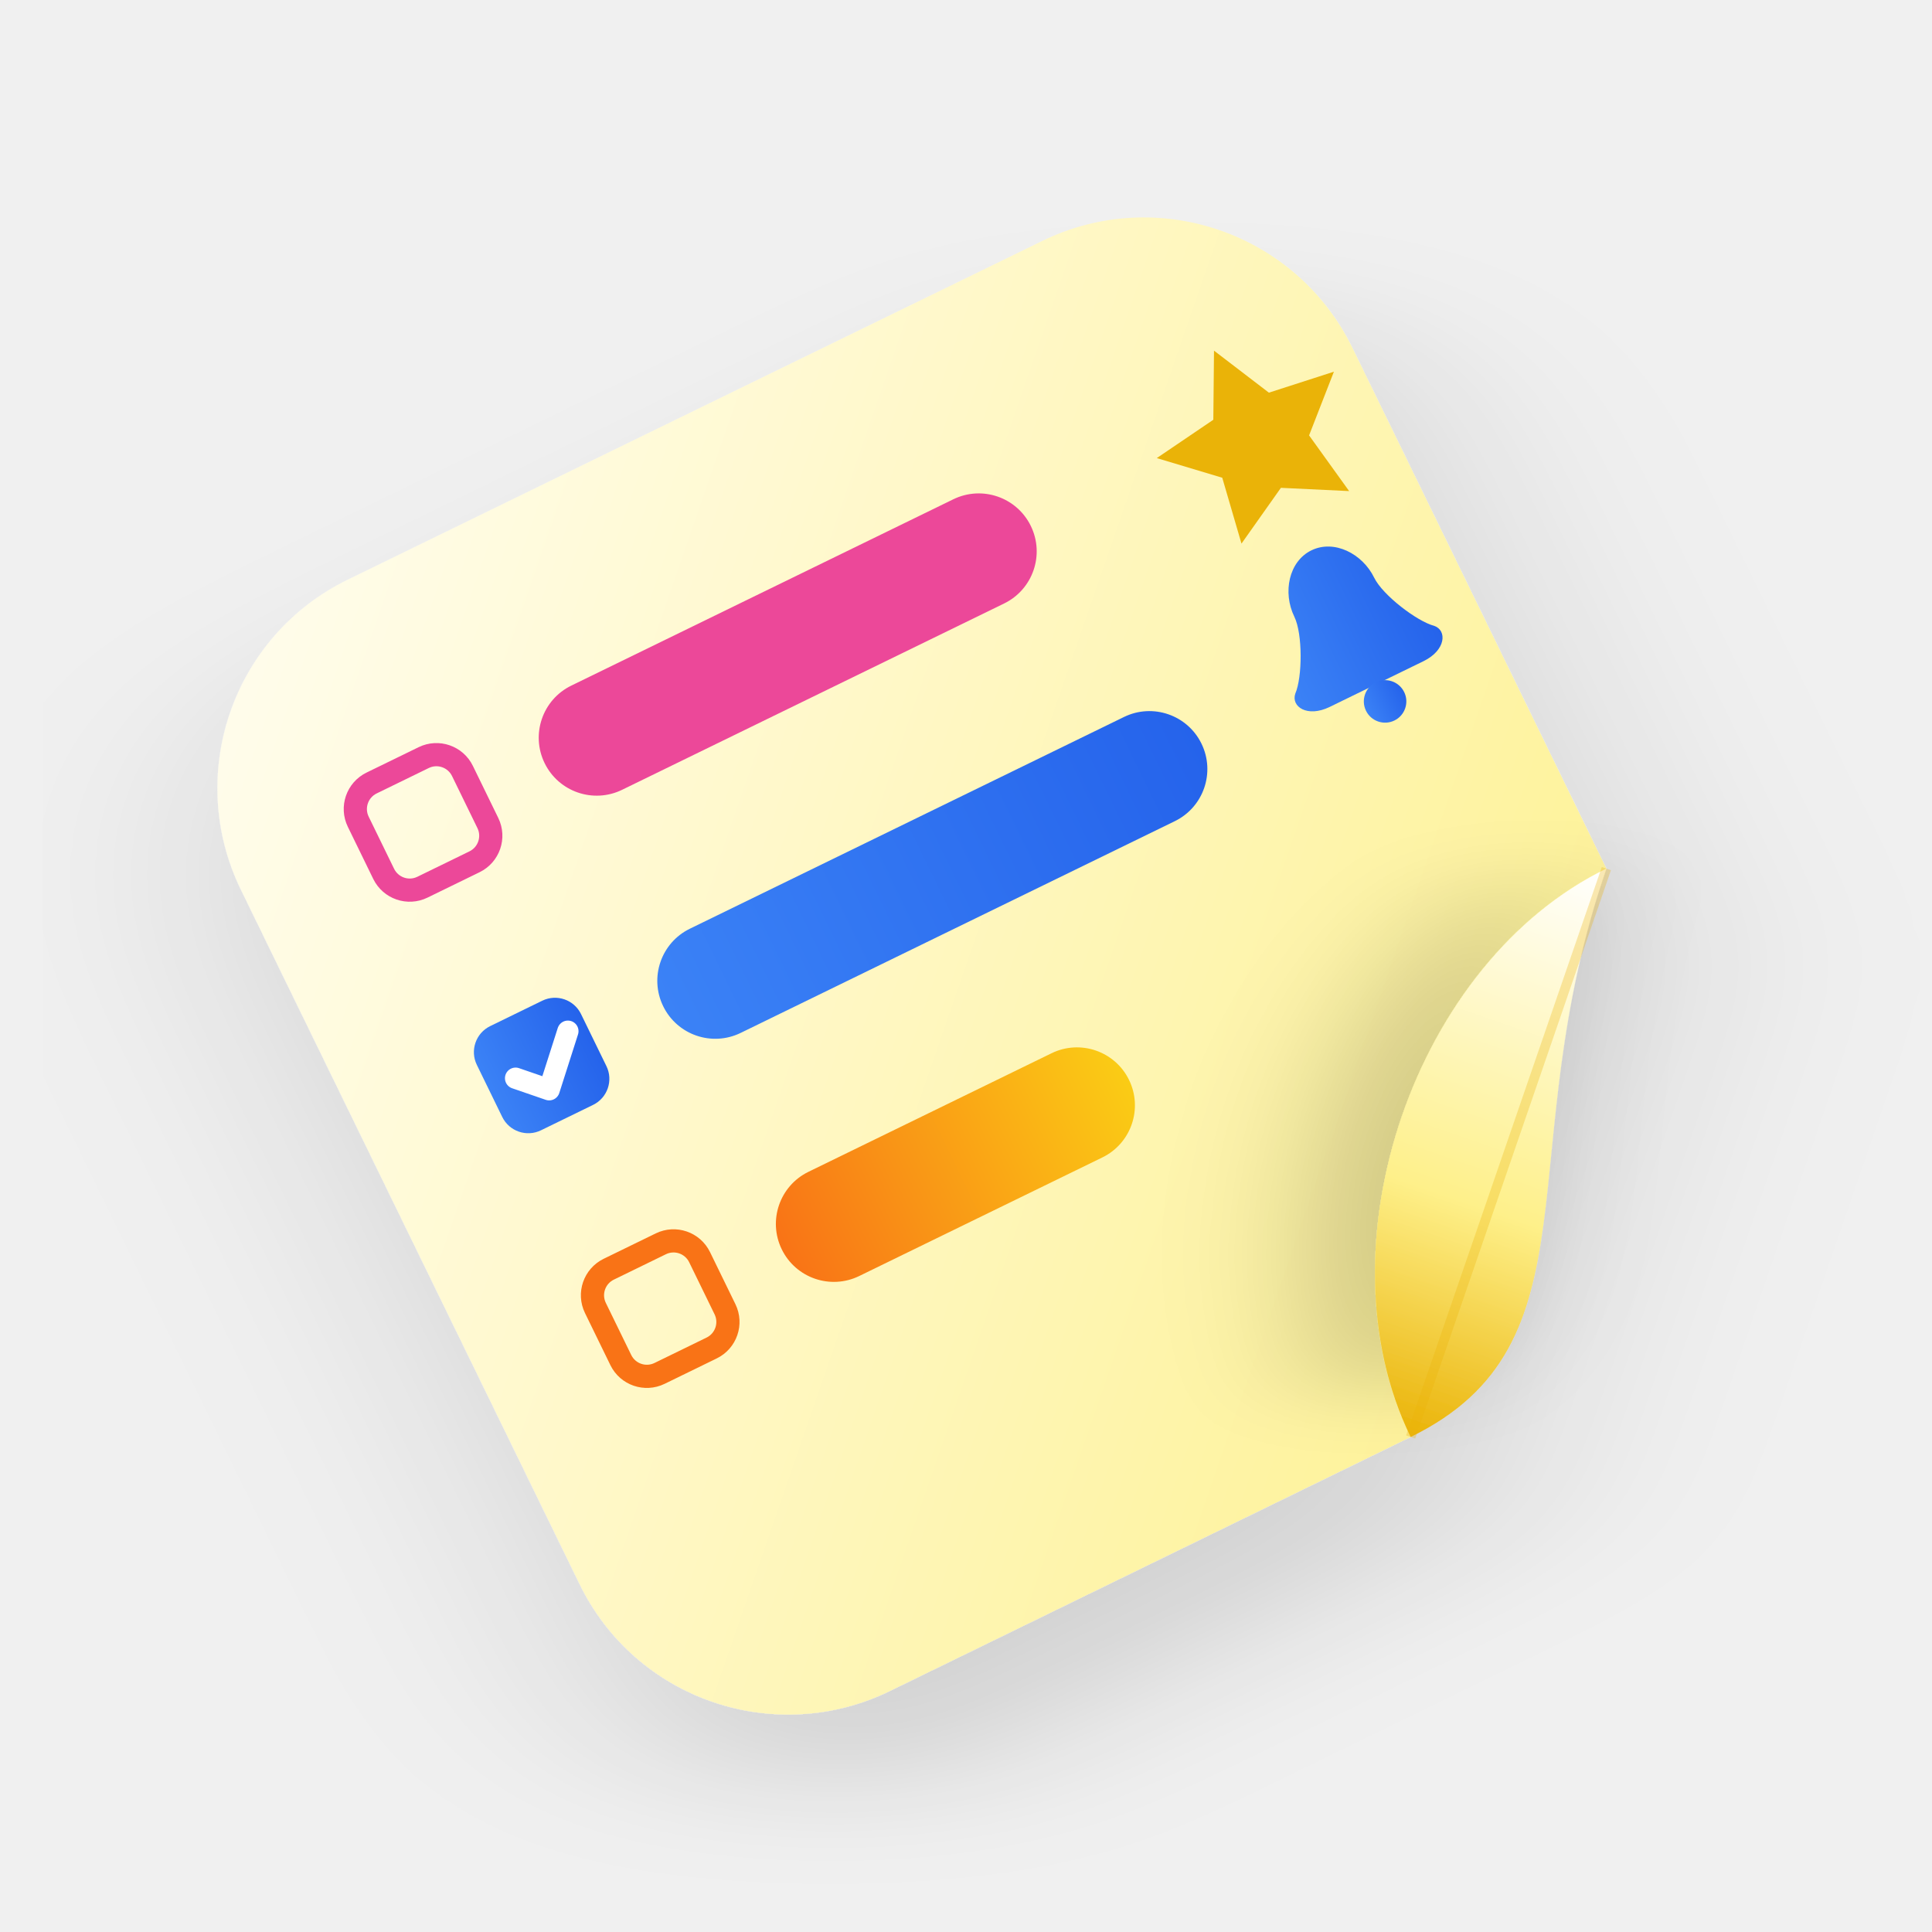
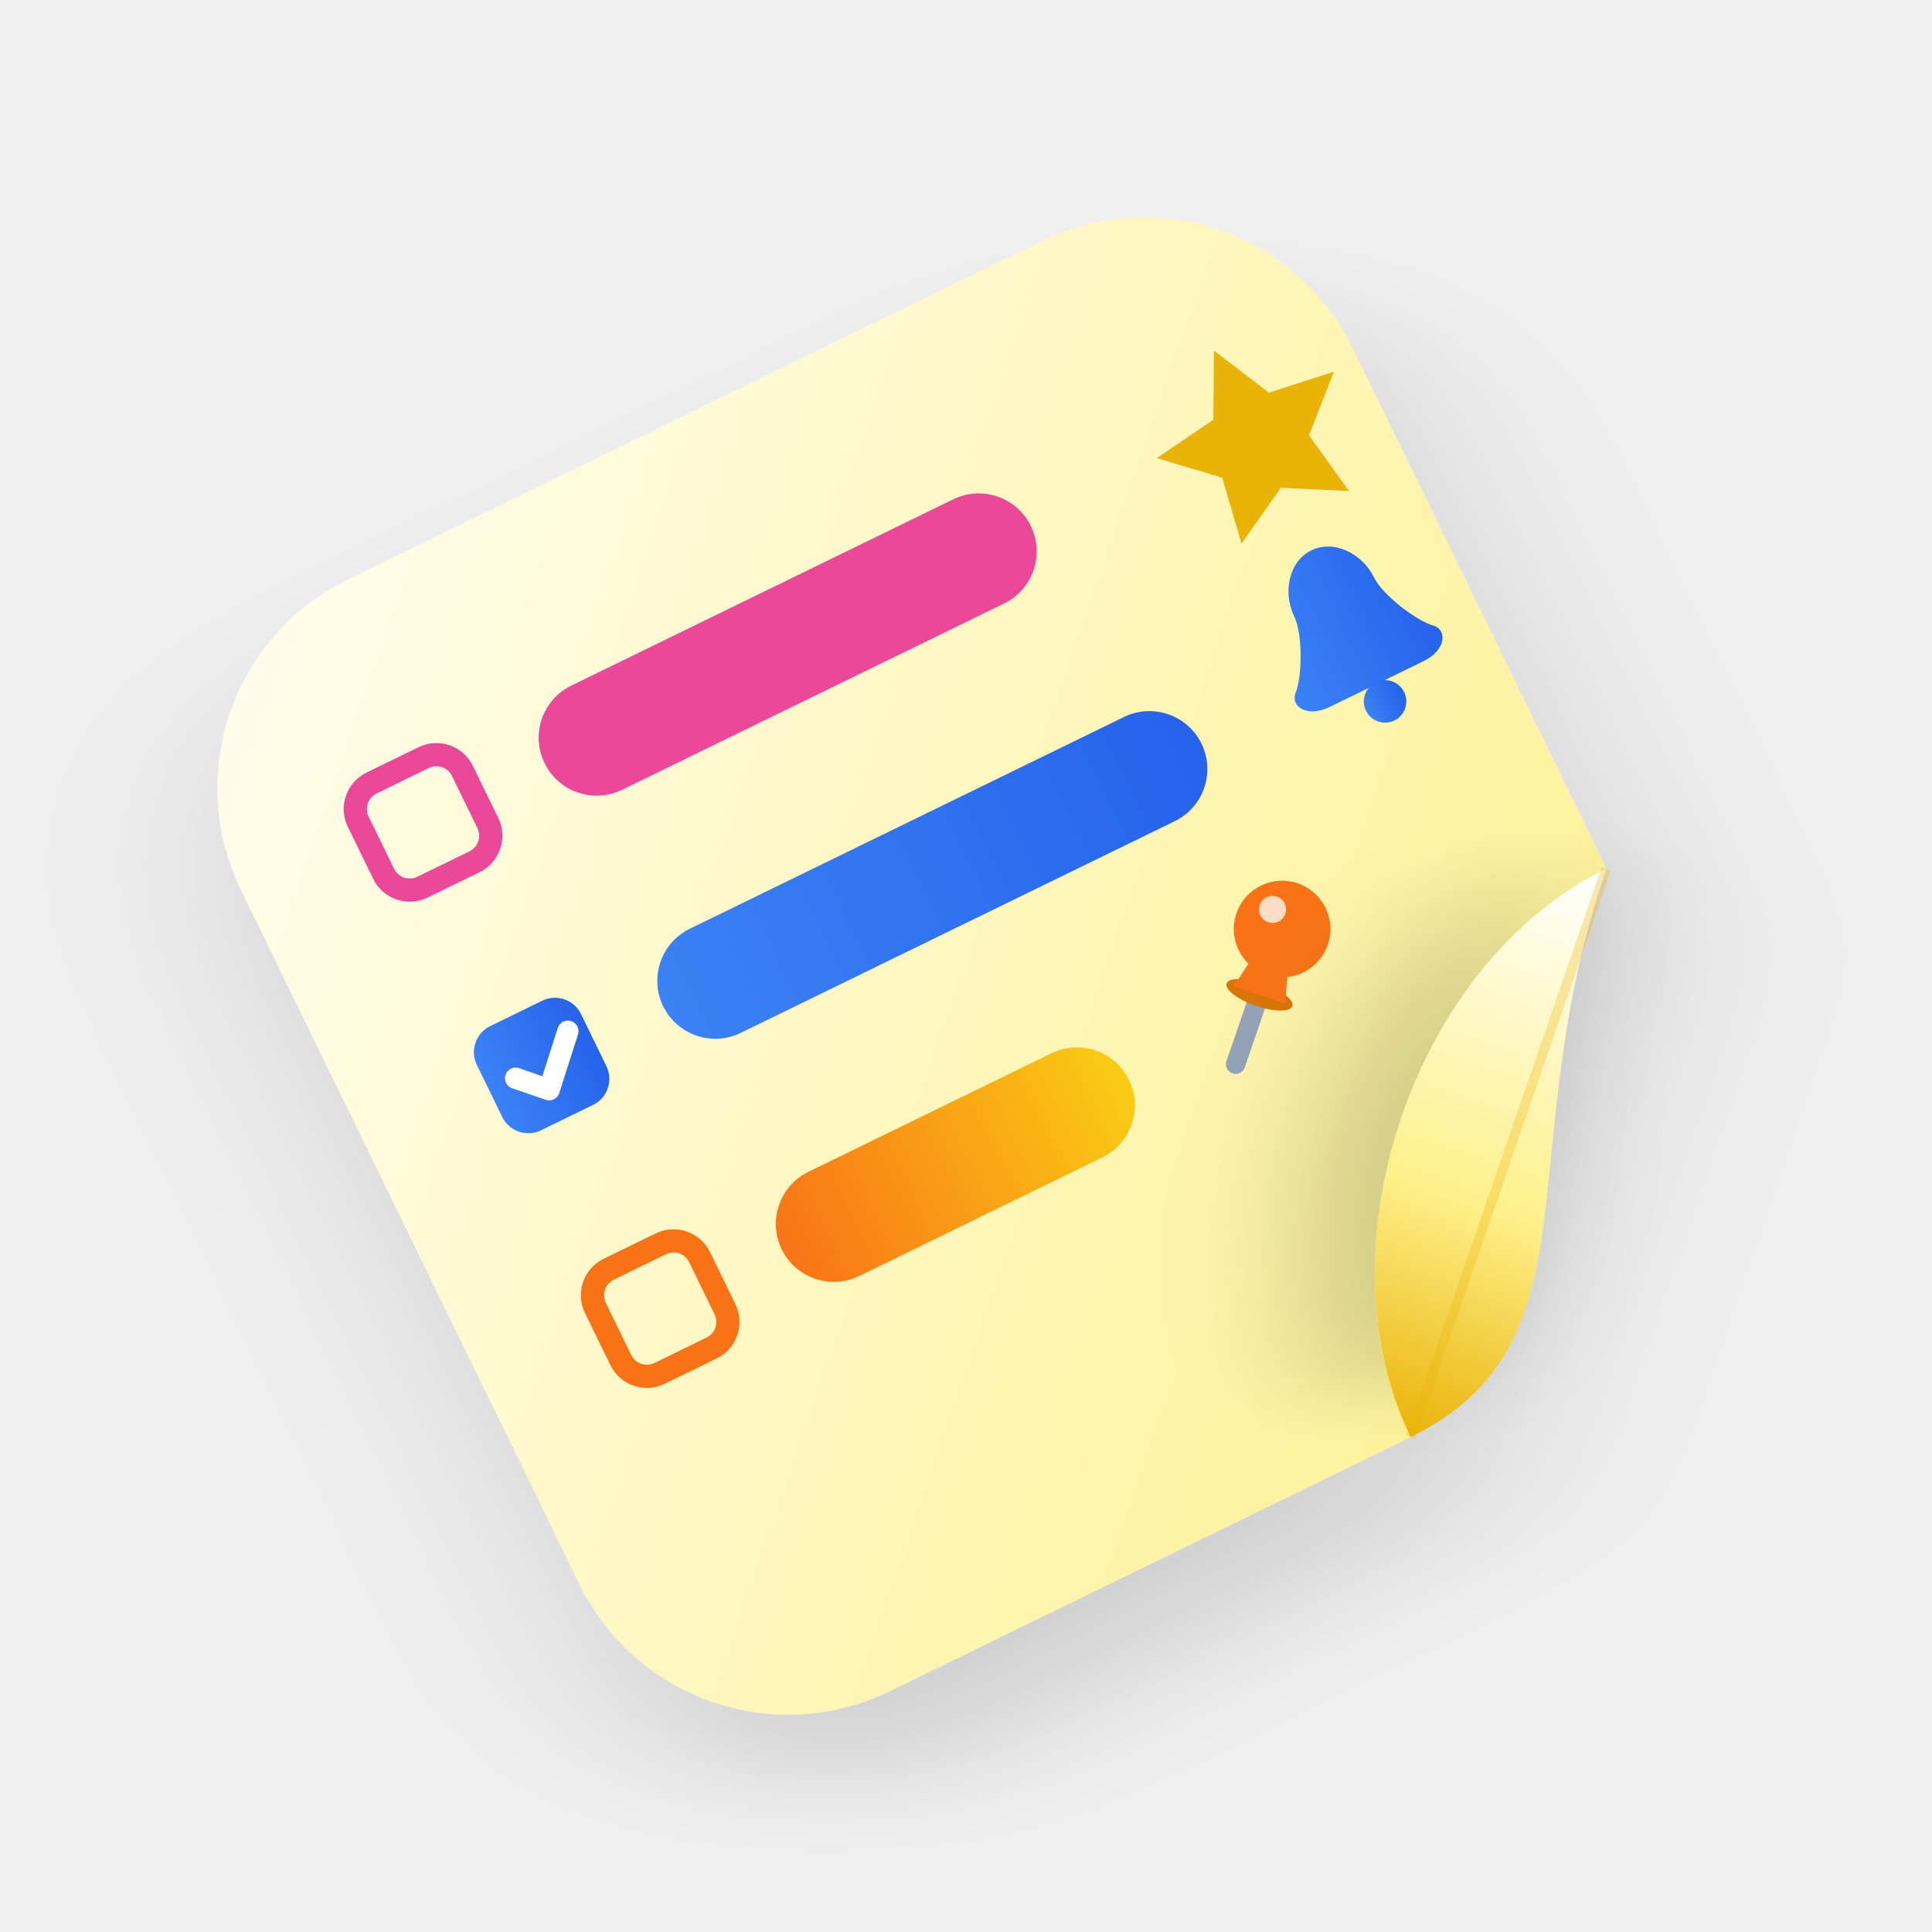
<svg xmlns="http://www.w3.org/2000/svg" viewBox="0 0 100 100" fill="none">
  <defs>
    <linearGradient id="paper-bg" x1="0%" y1="0%" x2="100%" y2="100%">
      <stop offset="0%" stop-color="#FFFDF0" />
      <stop offset="100%" stop-color="#FEF08A" />
    </linearGradient>
    <linearGradient id="curl-bg" x1="0%" y1="100%" x2="100%" y2="0%">
      <stop offset="0%" stop-color="#EAB308" />
      <stop offset="40%" stop-color="#FEF08A" />
      <stop offset="100%" stop-color="#FFFFFF" />
    </linearGradient>
    <linearGradient id="pill-blue" x1="0%" y1="0%" x2="100%" y2="0%">
      <stop offset="0%" stop-color="#3B82F6" />
      <stop offset="100%" stop-color="#2563EB" />
    </linearGradient>
    <linearGradient id="pill-yellow" x1="0%" y1="0%" x2="100%" y2="0%">
      <stop offset="0%" stop-color="#F97316" />
      <stop offset="100%" stop-color="#FACC15" />
    </linearGradient>
    <filter id="paper-shadow" x="-20%" y="-20%" width="145%" height="145%">
-       <feDropShadow dx="0" dy="5" stdDeviation="5.5" flood-color="#000000" flood-opacity="0.13" />
+       <feDropShadow dx="0" dy="4.5" stdDeviation="5.0" flood-color="#000000" flood-opacity="0.14" />
    </filter>
    <filter id="curl-shadow" x="-35%" y="-35%" width="170%" height="170%">
      <feDropShadow dx="-2" dy="-2" stdDeviation="3" flood-color="#000000" flood-opacity="0.22" />
    </filter>
  </defs>
-   <g transform="rotate(-26, 50, 50)">
-     <path d="M18 30 C18 23.373 23.373 18 30 18 H70 C76.627 18 82 23.373 82 30 V60 L60 82 H30 C23.373 82 18 76.627 18 70 Z" fill="url(#paper-bg)" filter="url(#paper-shadow)" />
-     <rect x="25" y="28" width="6" height="6" rx="1.5" stroke="#EC4899" stroke-width="1.2" fill="none" />
-     <rect x="35" y="28" width="28" height="6" rx="3" fill="#EC4899" />
-     <path d="M75.5 27 L77.1 30.2 L80.6 30.7 L78.0 33.1 L78.6 36.6 L75.5 34.9 L72.4 36.6 L73.0 33.1 L70.4 30.7 L73.9 30.2 Z" fill="#EAB308" />
-     <rect x="25" y="42" width="6" height="6" rx="1.5" fill="url(#pill-blue)" />
-     <path d="M26.5 45 L27.8 46.3 L30 44" stroke="#FFFFFF" stroke-width="1.1" stroke-linecap="round" stroke-linejoin="round" />
-     <rect x="35" y="42" width="31" height="6" rx="3" fill="url(#pill-blue)" />
-     <path d="M75.5 38.5 C74.2 38.5 73.2 39.8 73.2 41.2 C73.2 42.2 72.2 44.2 71.5 44.8 C71 45.3 71.5 46.2 72.8 46.2 H78.2 C79.5 46.2 80 45.3 79.5 44.8 C78.8 44.2 77.8 42.2 77.8 41.2 C77.8 39.8 76.8 38.5 75.5 38.5 Z" fill="url(#pill-blue)" />
-     <circle cx="75.5" cy="47.2" r="1.1" fill="url(#pill-blue)" />
-     <rect x="25" y="56" width="6" height="6" rx="1.5" stroke="#F97316" stroke-width="1.2" fill="none" />
-     <rect x="35" y="56" width="20" height="6" rx="3" fill="url(#pill-yellow)" />
-     <path d="M60 82 C60 71 71 60 82 60 C71 71 71 82 60 82 Z" fill="url(#curl-bg)" filter="url(#curl-shadow)" />
-     <path d="M60 82 L82 60" stroke="#EAB308" stroke-opacity="0.3" stroke-width="0.5" />
+   <g>
+     <g transform="rotate(-26, 50, 50)">
+       <path d="M18 30 C18 23.373 23.373 18 30 18 H70 C76.627 18 82 23.373 82 30 V60 L60 82 H30 C23.373 82 18 76.627 18 70 Z" fill="url(#paper-bg)" filter="url(#paper-shadow)" />
+       <rect x="25" y="28" width="6" height="6" rx="1.5" stroke="#EC4899" stroke-width="1.2" fill="none" />
+       <rect x="35" y="28" width="28" height="6" rx="3" fill="#EC4899" />
+       <path d="M75.5 27 L77.1 30.2 L80.6 30.7 L78.0 33.1 L78.6 36.6 L75.5 34.9 L72.4 36.6 L73.0 33.1 L70.4 30.7 L73.9 30.2 Z" fill="#EAB308" />
+       <rect x="25" y="42" width="6" height="6" rx="1.5" fill="url(#pill-blue)" />
+       <path d="M26.5 45 L27.8 46.3 L30 44" stroke="#FFFFFF" stroke-width="1.1" stroke-linecap="round" stroke-linejoin="round" />
+       <rect x="35" y="42" width="31" height="6" rx="3" fill="url(#pill-blue)" />
+       <path d="M75.5 38.5 C74.2 38.5 73.2 39.8 73.2 41.2 C73.2 42.2 72.2 44.2 71.5 44.8 C71 45.3 71.5 46.2 72.8 46.2 H78.2 C79.5 46.2 80 45.3 79.5 44.8 C78.8 44.2 77.8 42.2 77.8 41.2 C77.8 39.8 76.8 38.5 75.5 38.5 Z" fill="url(#pill-blue)" />
+       <circle cx="75.5" cy="47.2" r="1.1" fill="url(#pill-blue)" />
+       <rect x="25" y="56" width="6" height="6" rx="1.5" stroke="#F97316" stroke-width="1.2" fill="none" />
+       <rect x="35" y="56" width="20" height="6" rx="3" fill="url(#pill-yellow)" />
+       <g transform="translate(63, 58) rotate(45)">
+         <path d="M0 0 L0 3.8" stroke="#94A3B8" stroke-width="1.0" stroke-linecap="round" />
+         <ellipse cx="0" cy="0" rx="1.8" ry="0.6" fill="#D97706" />
+         <path d="M-1.4 0 L-0.9 -2 L0.9 -2 L1.4 0 Z" fill="#F97316" />
+         <circle cx="0" cy="-3.6" r="2.5" fill="#F97316" />
+         <circle cx="-0.8" cy="-4.4" r="0.7" fill="#FFFFFF" opacity="0.75" />
+       </g>
+       <path d="M60 82 C60 71 71 60 82 60 C71 71 71 82 60 82 Z" fill="url(#curl-bg)" filter="url(#curl-shadow)" />
+       <path d="M60 82 L82 60" stroke="#EAB308" stroke-opacity="0.3" stroke-width="0.5" />
+     </g>
  </g>
</svg>
